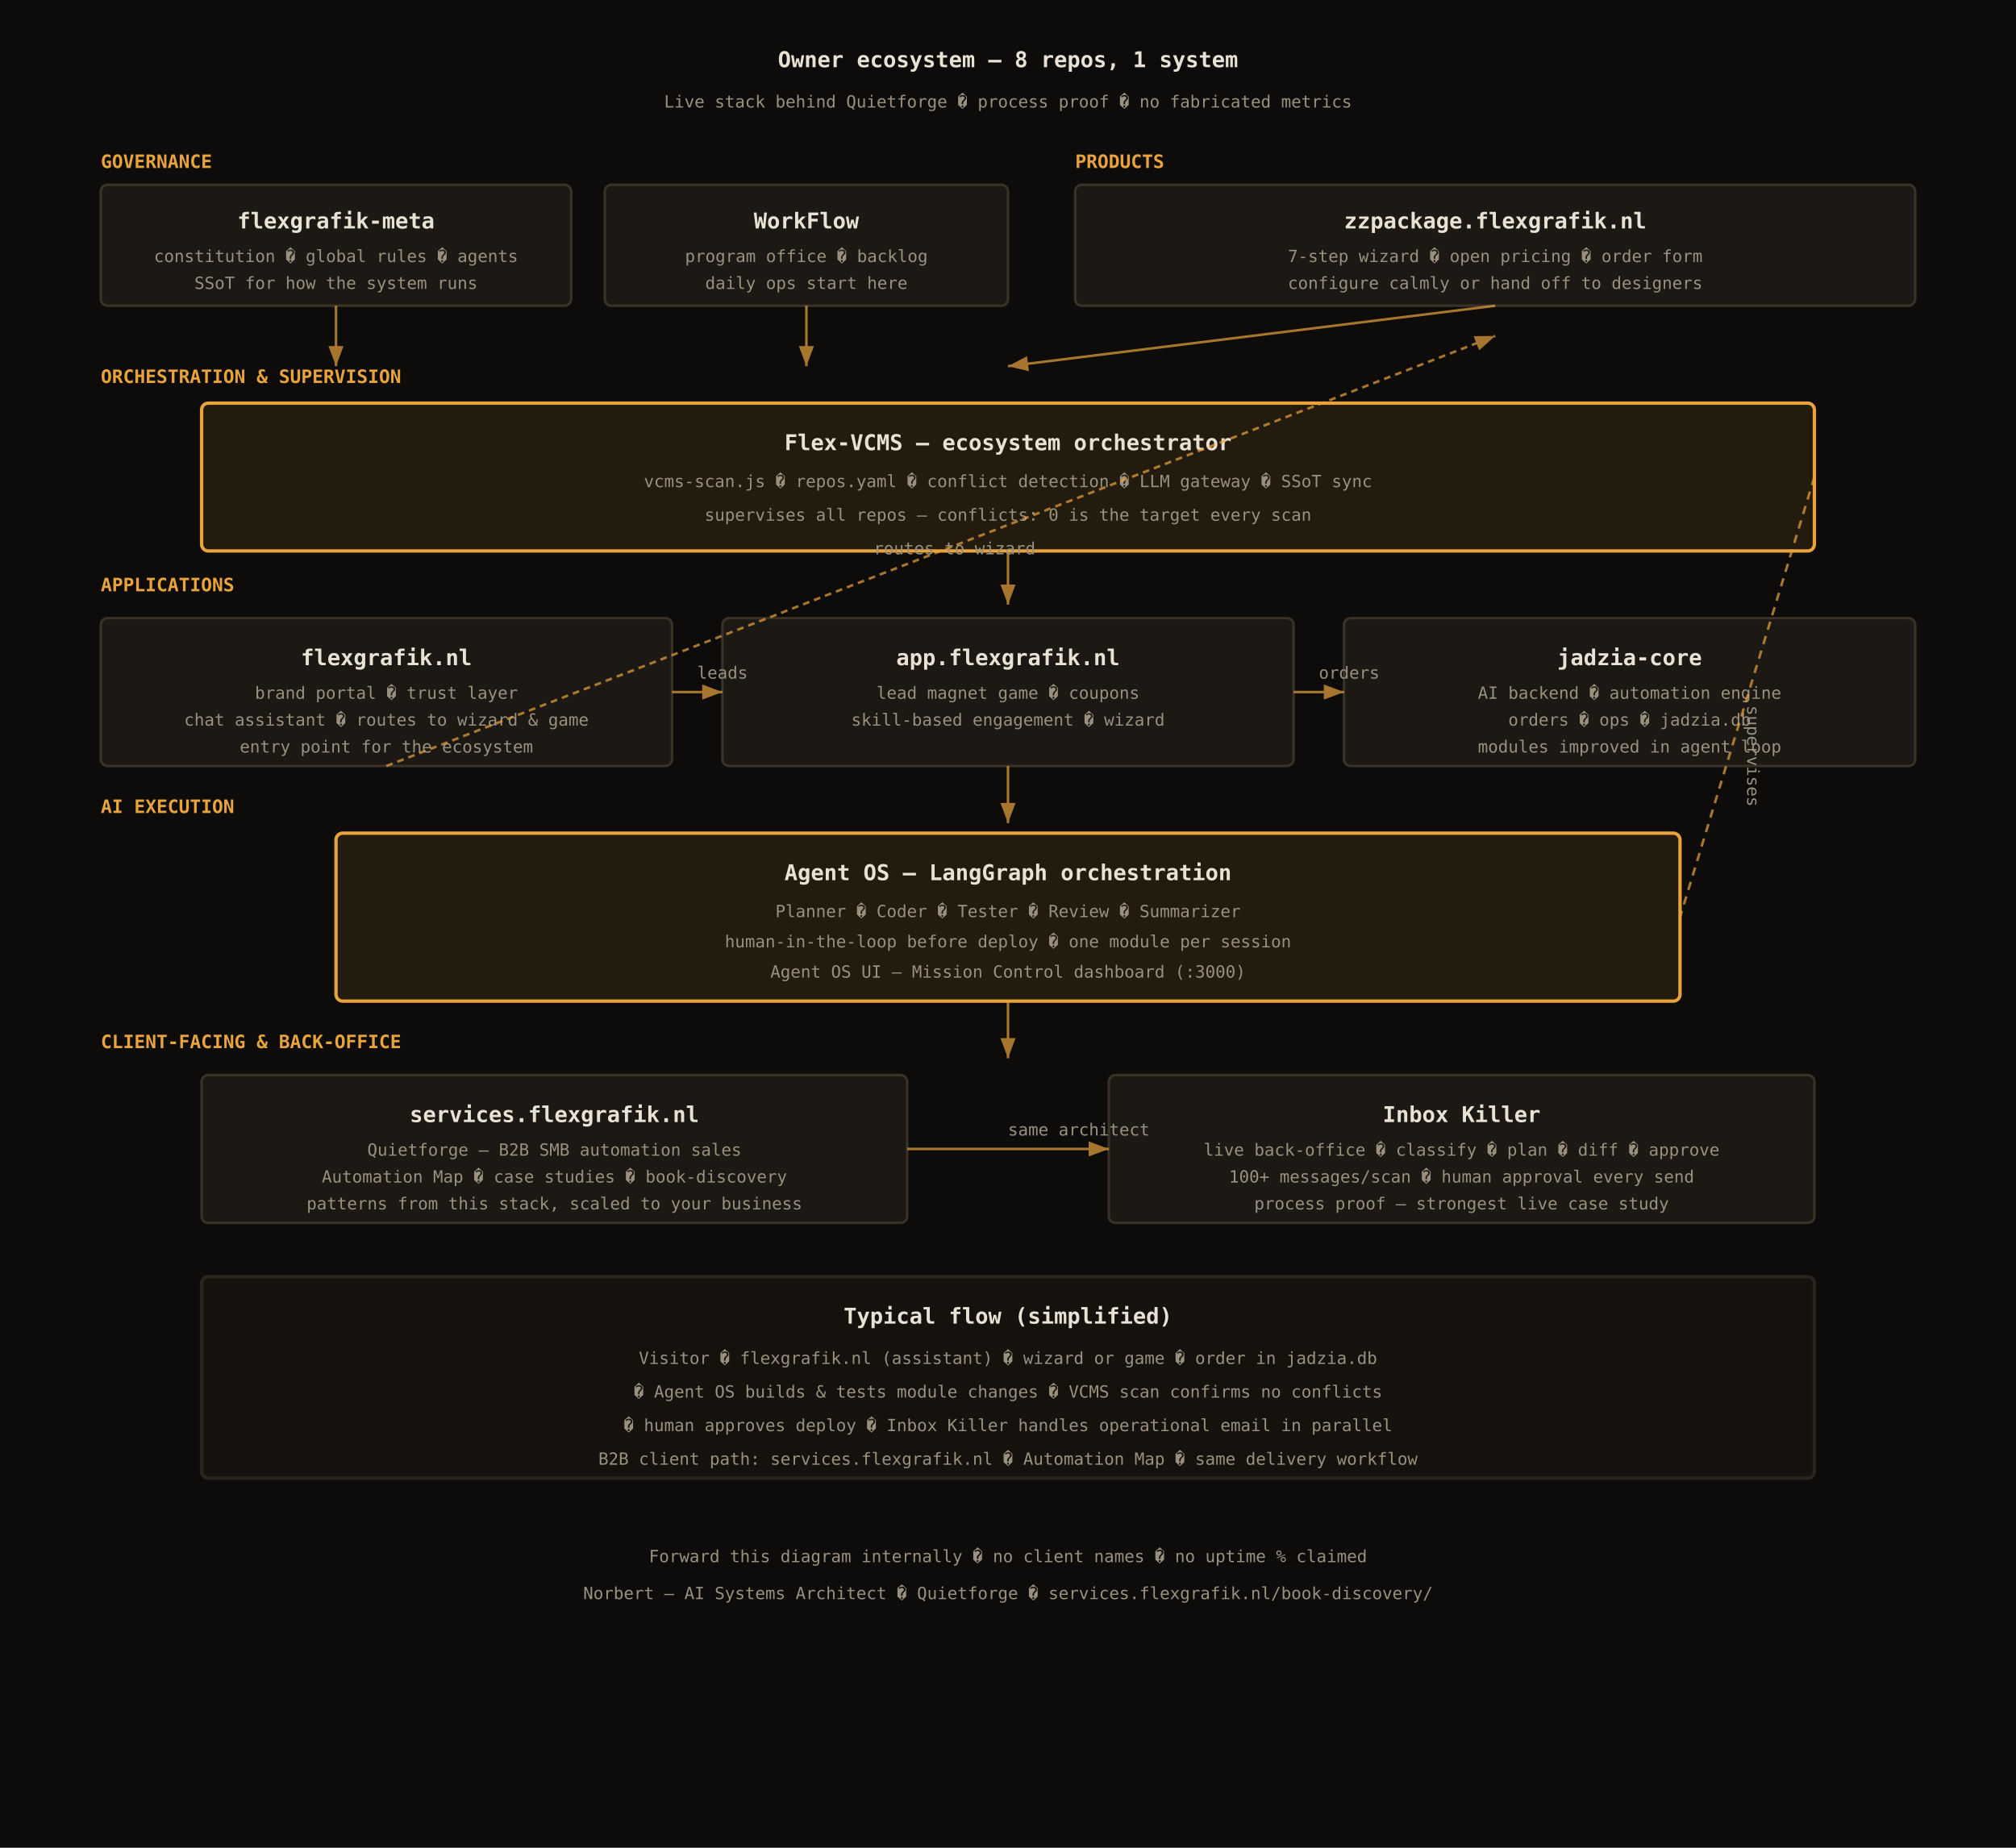
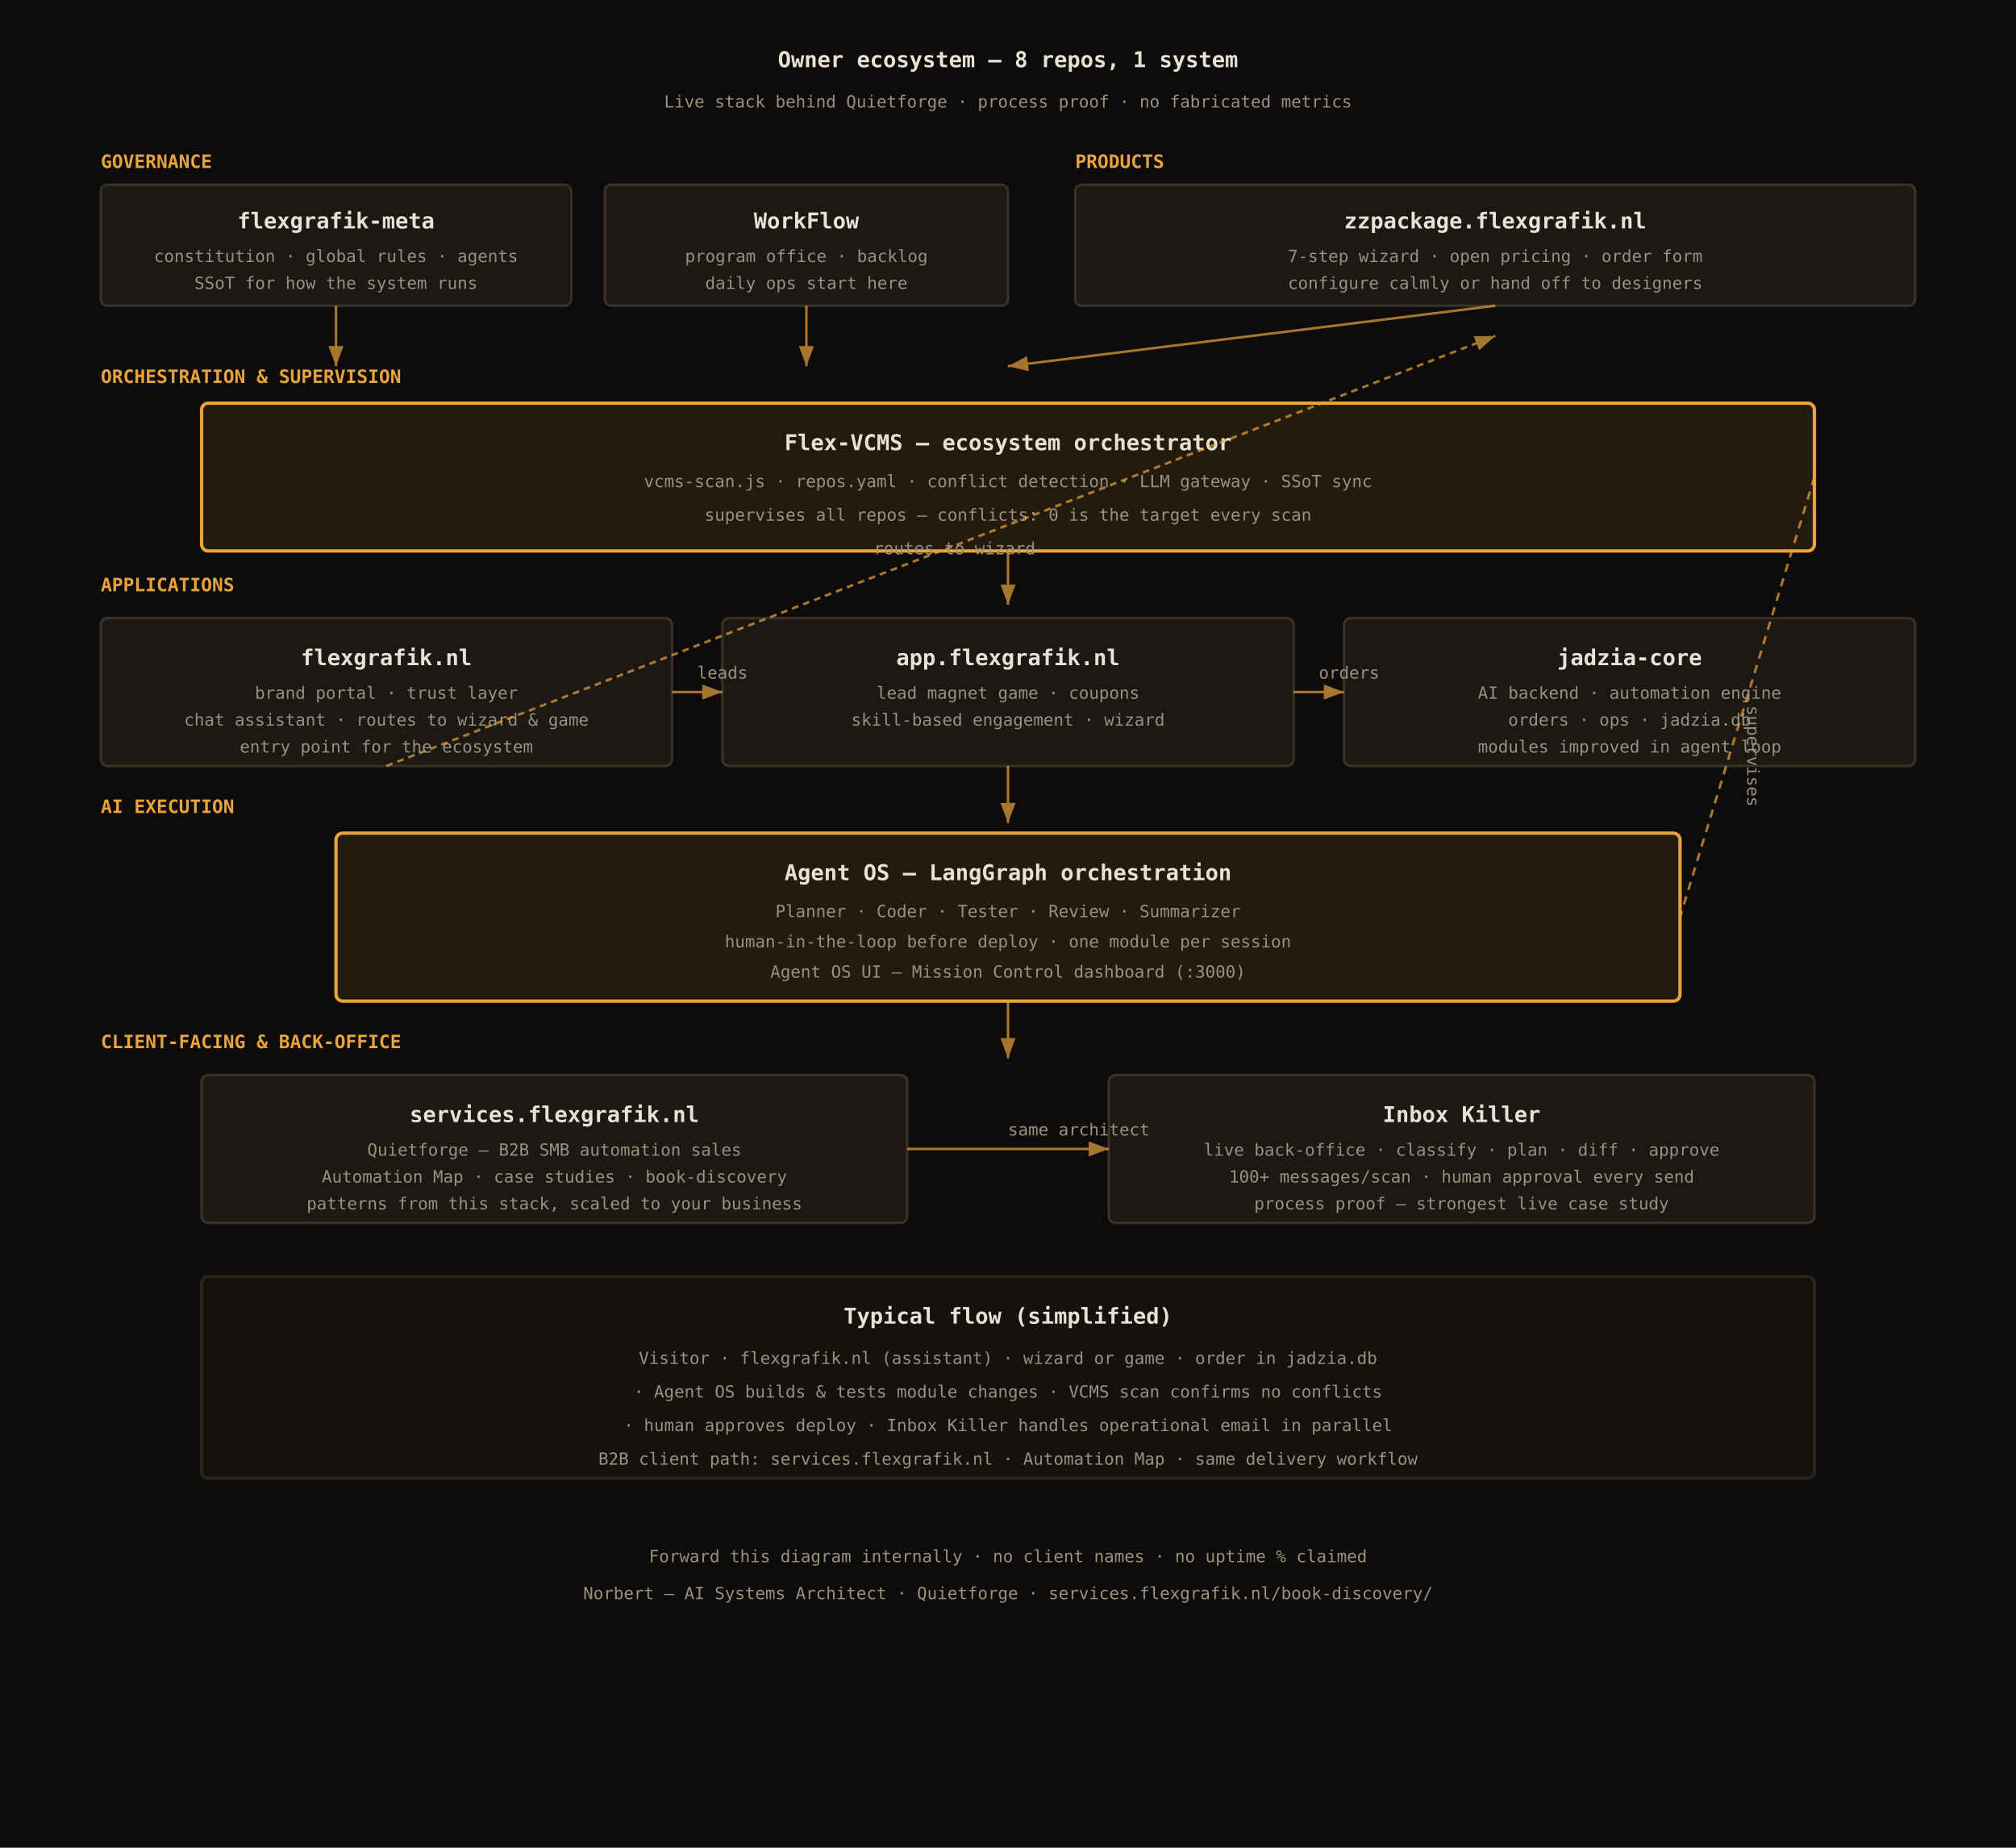
<svg xmlns="http://www.w3.org/2000/svg" width="1200" height="1100" viewBox="0 0 1200 1100" role="img" aria-labelledby="title desc">
  <defs>
    <marker id="arrow" markerWidth="10" markerHeight="10" refX="8" refY="3" orient="auto">
      <path d="M0,0 L8,3 L0,6 Z" fill="#e8a33d" />
    </marker>
    <style>
      .bg { fill: #0e0c0a; }
      .layer { fill: #15120e; stroke: #2a241c; stroke-width: 2; }
      .box { fill: #1c1813; stroke: #3a3226; stroke-width: 1.5; }
      .hub { fill: #e8a33d; fill-opacity: 0.1; stroke: #e8a33d; stroke-width: 2; }
      .text { fill: #e9e2d4; font-family: 'JetBrains Mono', Consolas, monospace; font-size: 13px; font-weight: 700; }
      .sub { fill: #9a907e; font-family: 'JetBrains Mono', Consolas, monospace; font-size: 10px; }
      .label { fill: #e8a33d; font-family: 'JetBrains Mono', Consolas, monospace; font-size: 11px; font-weight: 700; }
      .edge { fill: none; stroke: #e8a33d; stroke-width: 1.5; opacity: 0.7; }
    </style>
  </defs>
  <rect class="bg" width="1200" height="1100" />
  <text x="600" y="40" class="text" text-anchor="middle" font-size="18">Owner ecosystem  —  8 repos, 1 system</text>
-   <text x="600" y="64" class="sub" text-anchor="middle">Live stack behind Quietforge � process proof � no fabricated metrics</text>
+   <text x="600" y="64" class="sub" text-anchor="middle">Live stack behind Quietforge · process proof · no fabricated metrics</text>
  <text x="60" y="100" class="label">GOVERNANCE</text>
  <text x="640" y="100" class="label">PRODUCTS</text>
  <rect x="60" y="110" width="280" height="72" rx="4" class="box" />
  <text x="200" y="136" class="text" text-anchor="middle" font-size="12">flexgrafik-meta</text>
-   <text x="200" y="156" class="sub" text-anchor="middle">constitution � global rules � agents</text>
+   <text x="200" y="156" class="sub" text-anchor="middle">constitution · global rules · agents</text>
  <text x="200" y="172" class="sub" text-anchor="middle">SSoT for how the system runs</text>
  <rect x="360" y="110" width="240" height="72" rx="4" class="box" />
  <text x="480" y="136" class="text" text-anchor="middle" font-size="12">WorkFlow</text>
-   <text x="480" y="156" class="sub" text-anchor="middle">program office � backlog</text>
+   <text x="480" y="156" class="sub" text-anchor="middle">program office · backlog</text>
  <text x="480" y="172" class="sub" text-anchor="middle">daily ops start here</text>
  <rect x="640" y="110" width="500" height="72" rx="4" class="box" />
  <text x="890" y="136" class="text" text-anchor="middle" font-size="12">zzpackage.flexgrafik.nl</text>
-   <text x="890" y="156" class="sub" text-anchor="middle">7-step wizard � open pricing � order form</text>
+   <text x="890" y="156" class="sub" text-anchor="middle">7-step wizard · open pricing · order form</text>
  <text x="890" y="172" class="sub" text-anchor="middle">configure calmly or hand off to designers</text>
  <line x1="200" y1="182" x2="200" y2="218" class="edge" marker-end="url(#arrow)" />
  <line x1="480" y1="182" x2="480" y2="218" class="edge" marker-end="url(#arrow)" />
  <line x1="890" y1="182" x2="600" y2="218" class="edge" marker-end="url(#arrow)" />
  <text x="60" y="228" class="label">ORCHESTRATION &amp; SUPERVISION</text>
  <rect x="120" y="240" width="960" height="88" rx="4" class="hub" />
  <text x="600" y="268" class="text" text-anchor="middle" font-size="14">Flex-VCMS  —  ecosystem orchestrator</text>
-   <text x="600" y="290" class="sub" text-anchor="middle">vcms-scan.js � repos.yaml � conflict detection � LLM gateway � SSoT sync</text>
+   <text x="600" y="290" class="sub" text-anchor="middle">vcms-scan.js · repos.yaml · conflict detection · LLM gateway · SSoT sync</text>
  <text x="600" y="310" class="sub" text-anchor="middle">supervises all repos  —  conflicts: 0 is the target every scan</text>
  <line x1="600" y1="328" x2="600" y2="360" class="edge" marker-end="url(#arrow)" />
  <text x="60" y="352" class="label">APPLICATIONS</text>
  <rect x="60" y="368" width="340" height="88" rx="4" class="box" />
  <text x="230" y="396" class="text" text-anchor="middle" font-size="12">flexgrafik.nl</text>
-   <text x="230" y="416" class="sub" text-anchor="middle">brand portal � trust layer</text>
-   <text x="230" y="432" class="sub" text-anchor="middle">chat assistant � routes to wizard &amp; game</text>
+   <text x="230" y="416" class="sub" text-anchor="middle">brand portal · trust layer</text>
+   <text x="230" y="432" class="sub" text-anchor="middle">chat assistant · routes to wizard &amp; game</text>
  <text x="230" y="448" class="sub" text-anchor="middle">entry point for the ecosystem</text>
  <rect x="430" y="368" width="340" height="88" rx="4" class="box" />
  <text x="600" y="396" class="text" text-anchor="middle" font-size="12">app.flexgrafik.nl</text>
-   <text x="600" y="416" class="sub" text-anchor="middle">lead magnet game � coupons</text>
-   <text x="600" y="432" class="sub" text-anchor="middle">skill-based engagement � wizard</text>
+   <text x="600" y="416" class="sub" text-anchor="middle">lead magnet game · coupons</text>
+   <text x="600" y="432" class="sub" text-anchor="middle">skill-based engagement · wizard</text>
  <rect x="800" y="368" width="340" height="88" rx="4" class="box" />
  <text x="970" y="396" class="text" text-anchor="middle" font-size="12">jadzia-core</text>
-   <text x="970" y="416" class="sub" text-anchor="middle">AI backend � automation engine</text>
-   <text x="970" y="432" class="sub" text-anchor="middle">orders � ops � jadzia.db</text>
+   <text x="970" y="416" class="sub" text-anchor="middle">AI backend · automation engine</text>
+   <text x="970" y="432" class="sub" text-anchor="middle">orders · ops · jadzia.db</text>
  <text x="970" y="448" class="sub" text-anchor="middle">modules improved in agent loop</text>
  <line x1="400" y1="412" x2="430" y2="412" class="edge" marker-end="url(#arrow)" />
  <text x="415" y="404" class="sub" font-size="9">leads</text>
  <line x1="770" y1="412" x2="800" y2="412" class="edge" marker-end="url(#arrow)" />
  <text x="785" y="404" class="sub" font-size="9">orders</text>
  <line x1="230" y1="456" x2="890" y2="200" class="edge" stroke-dasharray="4 3" marker-end="url(#arrow)" />
  <text x="520" y="330" class="sub" font-size="9">routes to wizard</text>
  <line x1="600" y1="456" x2="600" y2="490" class="edge" marker-end="url(#arrow)" />
  <text x="60" y="484" class="label">AI EXECUTION</text>
  <rect x="200" y="496" width="800" height="100" rx="4" class="hub" />
  <text x="600" y="524" class="text" text-anchor="middle" font-size="14">Agent OS  —  LangGraph orchestration</text>
-   <text x="600" y="546" class="sub" text-anchor="middle">Planner � Coder � Tester � Review � Summarizer</text>
-   <text x="600" y="564" class="sub" text-anchor="middle">human-in-the-loop before deploy � one module per session</text>
+   <text x="600" y="546" class="sub" text-anchor="middle">Planner · Coder · Tester · Review · Summarizer</text>
+   <text x="600" y="564" class="sub" text-anchor="middle">human-in-the-loop before deploy · one module per session</text>
  <text x="600" y="582" class="sub" text-anchor="middle">Agent OS UI  —  Mission Control dashboard (:3000)</text>
  <line x1="1080" y1="284" x2="1000" y2="546" class="edge" stroke-dasharray="5 4" />
  <text x="1040" y="420" class="sub" font-size="9" transform="rotate(90 1040 420)">supervises</text>
  <line x1="600" y1="596" x2="600" y2="630" class="edge" marker-end="url(#arrow)" />
  <text x="60" y="624" class="label">CLIENT-FACING &amp; BACK-OFFICE</text>
  <rect x="120" y="640" width="420" height="88" rx="4" class="box" />
  <text x="330" y="668" class="text" text-anchor="middle" font-size="12">services.flexgrafik.nl</text>
  <text x="330" y="688" class="sub" text-anchor="middle">Quietforge  —  B2B SMB automation sales</text>
-   <text x="330" y="704" class="sub" text-anchor="middle">Automation Map � case studies � book-discovery</text>
+   <text x="330" y="704" class="sub" text-anchor="middle">Automation Map · case studies · book-discovery</text>
  <text x="330" y="720" class="sub" text-anchor="middle">patterns from this stack, scaled to your business</text>
  <rect x="660" y="640" width="420" height="88" rx="4" class="box" />
  <text x="870" y="668" class="text" text-anchor="middle" font-size="12">Inbox Killer</text>
-   <text x="870" y="688" class="sub" text-anchor="middle">live back-office � classify � plan � diff � approve</text>
-   <text x="870" y="704" class="sub" text-anchor="middle">100+ messages/scan � human approval every send</text>
+   <text x="870" y="688" class="sub" text-anchor="middle">live back-office · classify · plan · diff · approve</text>
+   <text x="870" y="704" class="sub" text-anchor="middle">100+ messages/scan · human approval every send</text>
  <text x="870" y="720" class="sub" text-anchor="middle">process proof  —  strongest live case study</text>
  <line x1="540" y1="684" x2="660" y2="684" class="edge" marker-end="url(#arrow)" />
  <text x="600" y="676" class="sub" font-size="9">same architect</text>
  <rect x="120" y="760" width="960" height="120" rx="4" class="layer" />
  <text x="600" y="788" class="text" text-anchor="middle" font-size="13">Typical flow (simplified)</text>
-   <text x="600" y="812" class="sub" text-anchor="middle">Visitor � flexgrafik.nl (assistant) � wizard or game � order in jadzia.db</text>
-   <text x="600" y="832" class="sub" text-anchor="middle">� Agent OS builds &amp; tests module changes � VCMS scan confirms no conflicts</text>
-   <text x="600" y="852" class="sub" text-anchor="middle">� human approves deploy � Inbox Killer handles operational email in parallel</text>
-   <text x="600" y="872" class="sub" text-anchor="middle">B2B client path: services.flexgrafik.nl � Automation Map � same delivery workflow</text>
-   <text x="600" y="930" class="sub" text-anchor="middle">Forward this diagram internally � no client names � no uptime % claimed</text>
-   <text x="600" y="952" class="sub" text-anchor="middle">Norbert  —  AI Systems Architect � Quietforge � services.flexgrafik.nl/book-discovery/</text>
+   <text x="600" y="812" class="sub" text-anchor="middle">Visitor · flexgrafik.nl (assistant) · wizard or game · order in jadzia.db</text>
+   <text x="600" y="832" class="sub" text-anchor="middle">· Agent OS builds &amp; tests module changes · VCMS scan confirms no conflicts</text>
+   <text x="600" y="852" class="sub" text-anchor="middle">· human approves deploy · Inbox Killer handles operational email in parallel</text>
+   <text x="600" y="872" class="sub" text-anchor="middle">B2B client path: services.flexgrafik.nl · Automation Map · same delivery workflow</text>
+   <text x="600" y="930" class="sub" text-anchor="middle">Forward this diagram internally · no client names · no uptime % claimed</text>
+   <text x="600" y="952" class="sub" text-anchor="middle">Norbert  —  AI Systems Architect · Quietforge · services.flexgrafik.nl/book-discovery/</text>
</svg>
